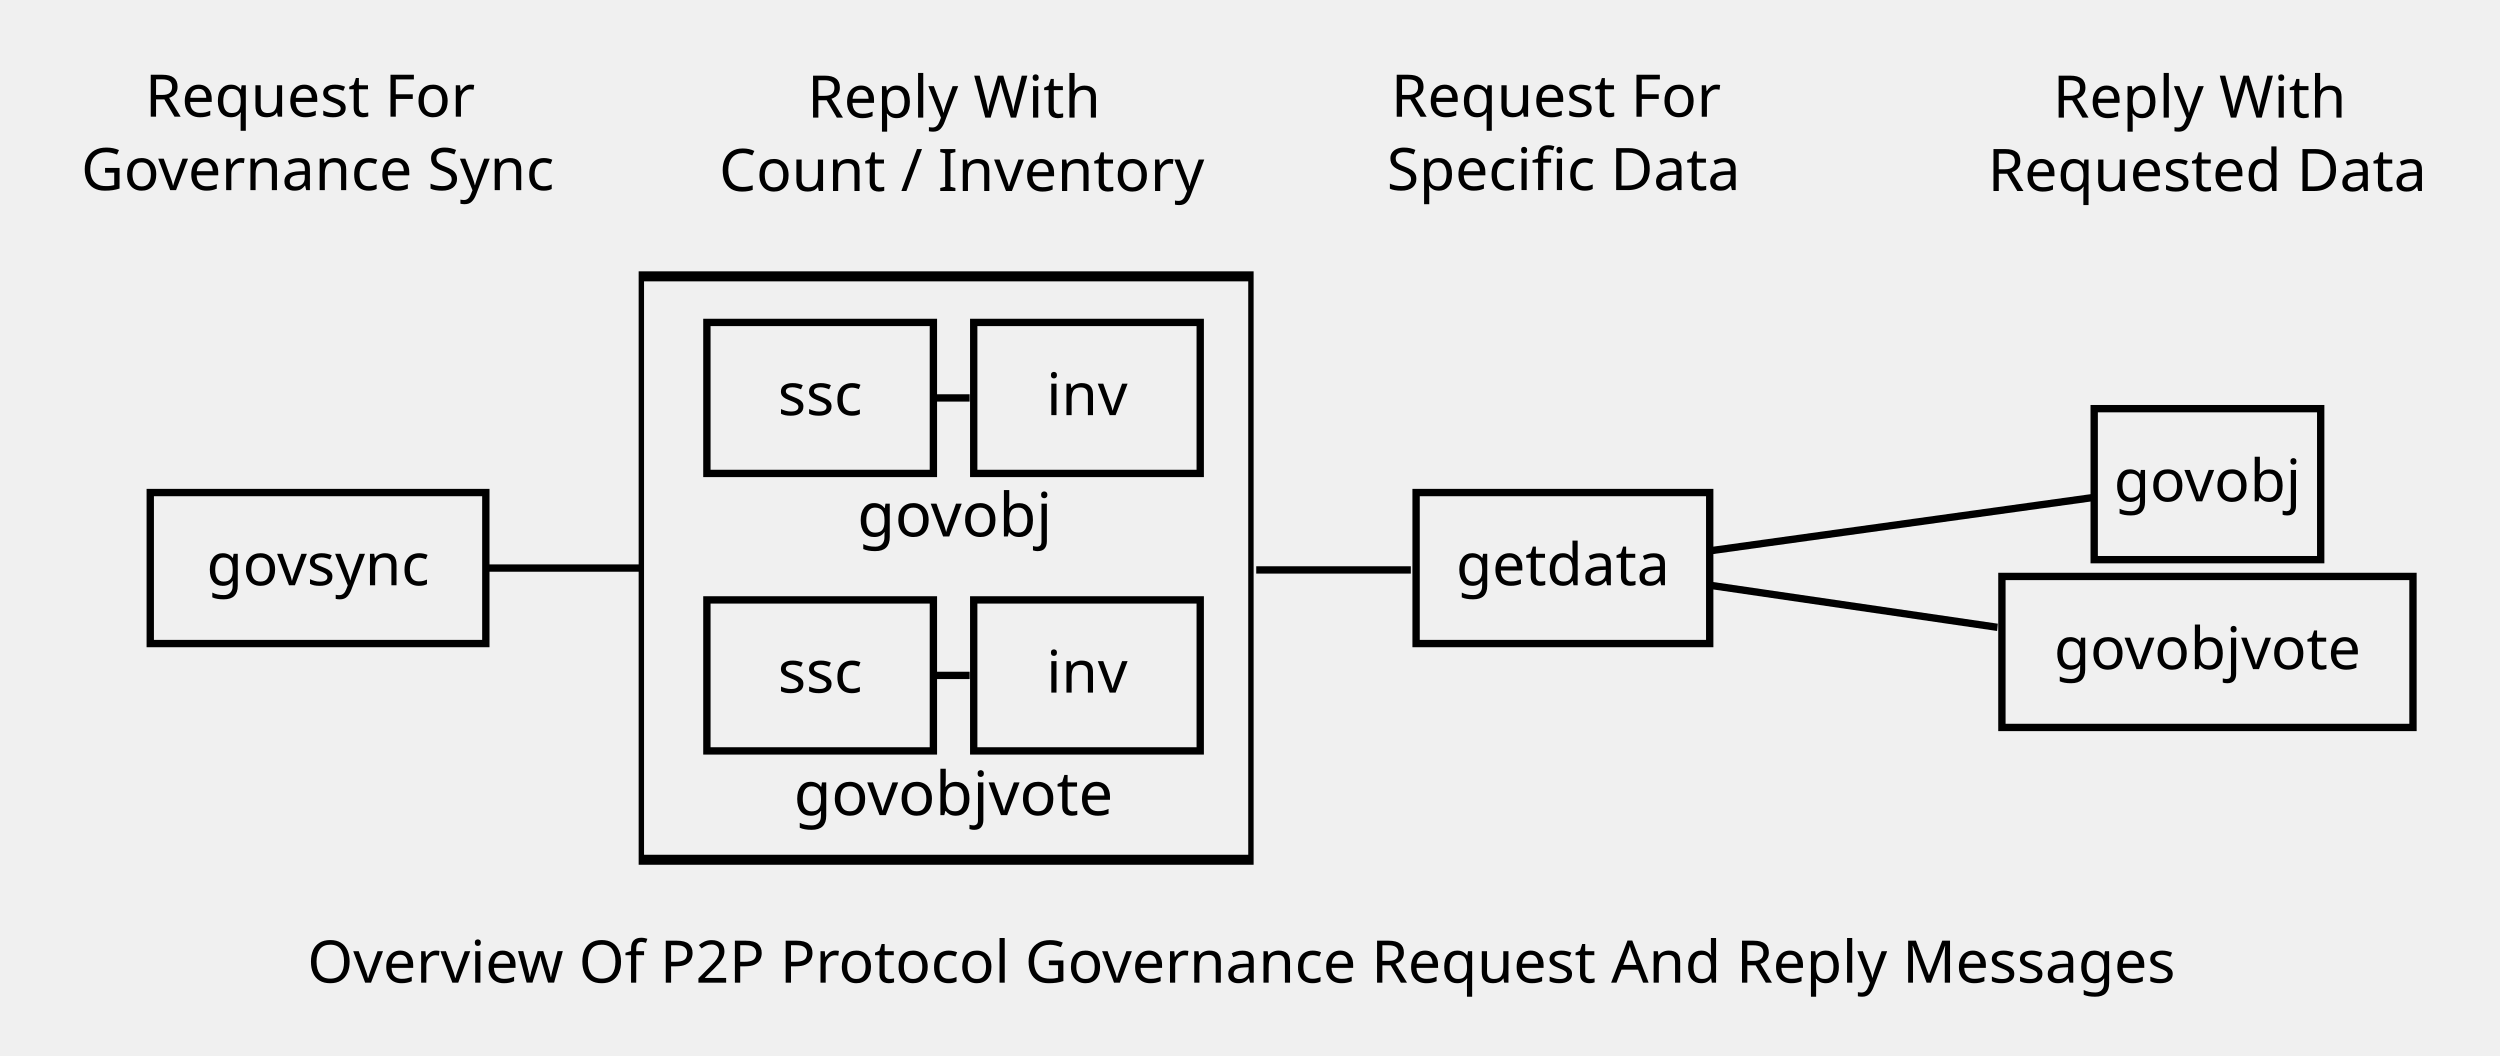
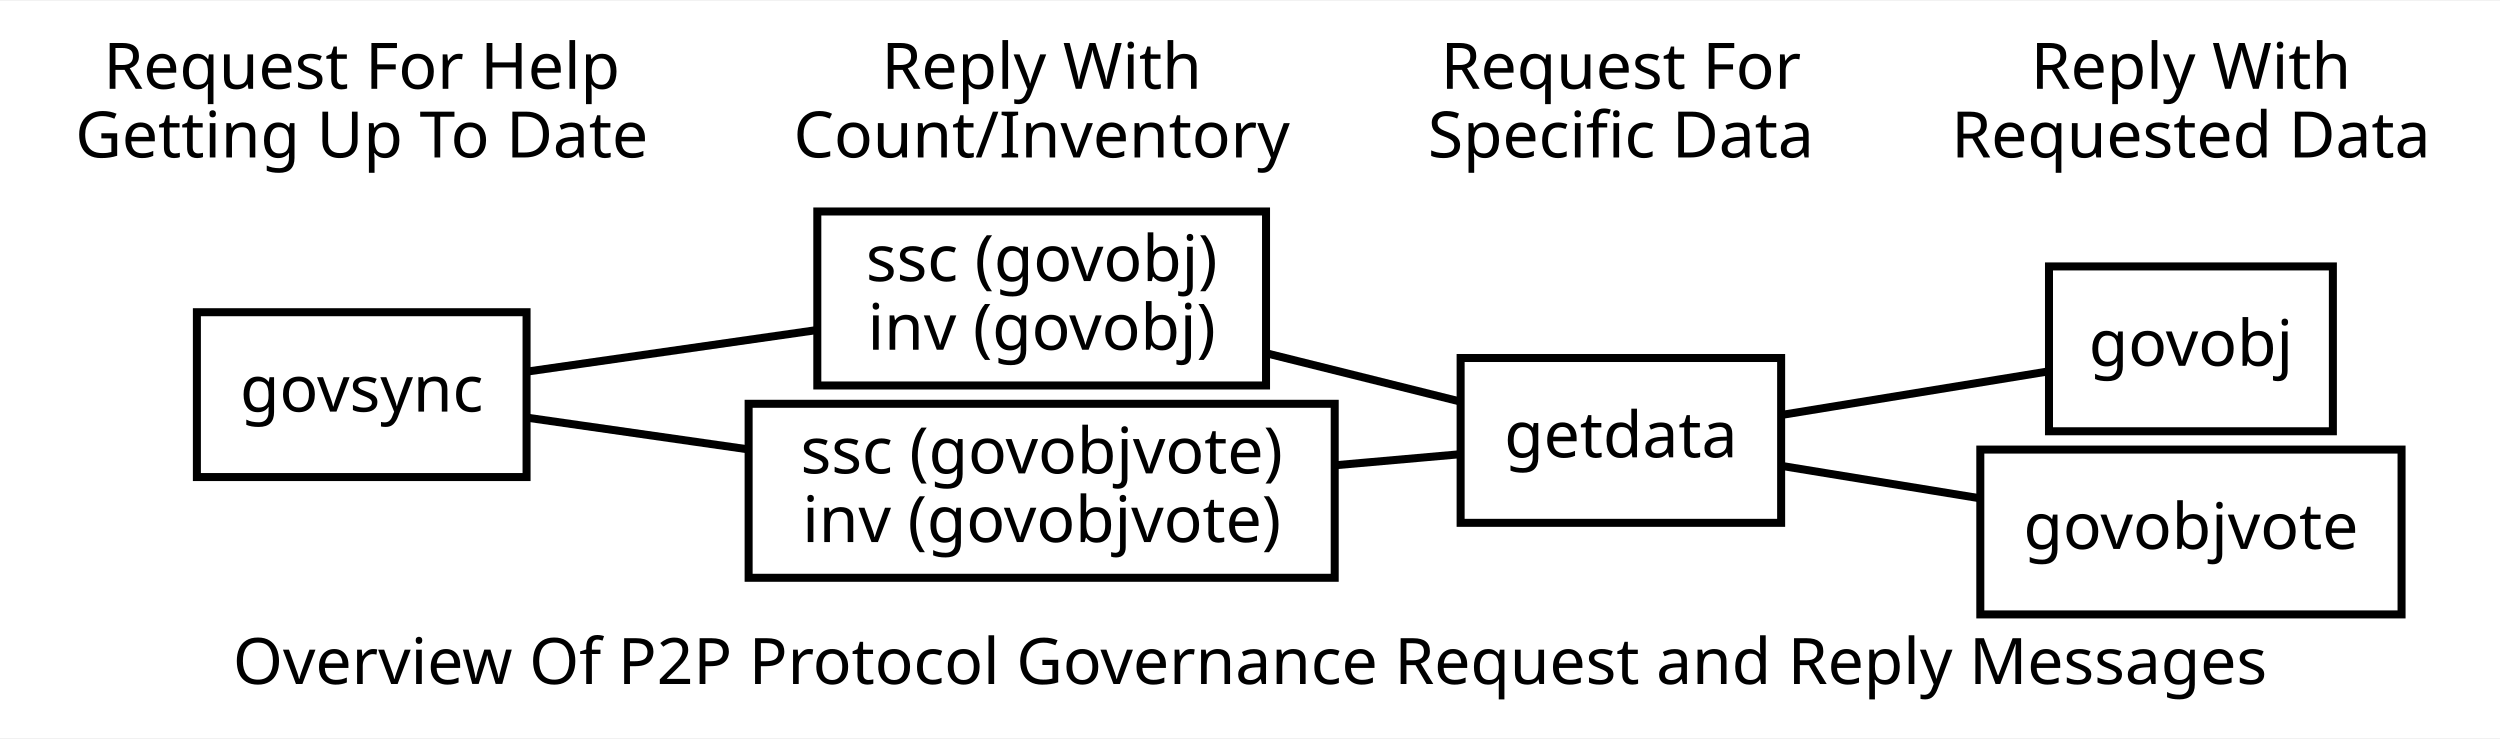
- <svg xmlns="http://www.w3.org/2000/svg" width="450pt" height="190pt" viewBox="0 0 450 189.662" id="svg3743" version="1.1">
-   <defs id="defs3890">
-     <marker orient="auto" refY="0" refX="0" id="Arrow2Mend" style="overflow:visible">
-       <path id="path4438" style="fill:#000000;fill-opacity:1;fill-rule:evenodd;stroke:#000000;stroke-width:0.625;stroke-linejoin:round;stroke-opacity:1" d="M 8.719,4.034 -2.207,0.016 8.719,-4.002 c -1.745,2.372 -1.735,5.617 -6e-7,8.035 z" transform="scale(-0.6,-0.6)" />
-     </marker>
-     <marker orient="auto" refY="0" refX="0" id="Arrow2Lend" style="overflow:visible">
-       <path id="path4432" style="fill:#000000;fill-opacity:1;fill-rule:evenodd;stroke:#000000;stroke-width:0.625;stroke-linejoin:round;stroke-opacity:1" d="M 8.719,4.034 -2.207,0.016 8.719,-4.002 c -1.745,2.372 -1.735,5.617 -6e-7,8.035 z" transform="matrix(-1.1,0,0,-1.1,-1.1,0)" />
-     </marker>
-     <marker orient="auto" refY="0" refX="0" id="Arrow2Mend-0" style="overflow:visible">
-       <path id="path4438-4" style="fill:#000000;fill-opacity:1;fill-rule:evenodd;stroke:#000000;stroke-width:0.625;stroke-linejoin:round;stroke-opacity:1" d="M 8.719,4.034 -2.207,0.016 8.719,-4.002 c -1.745,2.372 -1.735,5.617 -6e-7,8.035 z" transform="scale(-0.6,-0.6)" />
-     </marker>
-   </defs>
-   <g transform="matrix(0.755034,0,0,0.755034,1.464836,-23.35123)" class="graph" id="g3426">
-     <text style="font-style:normal;font-variant:normal;font-weight:normal;font-stretch:normal;font-size:13.999px;line-height:125%;font-family:Sans;-inkscape-font-specification:'Sans, Normal';text-align:center;writing-mode:lr-tb;text-anchor:middle" id="text3430" font-size="14.00" y="264.965" x="294">
-       <tspan id="tspan4566" x="294" y="264.965">Overview Of P2P Protocol Governance Request And Reply Messages</tspan>
-     </text>
-     <g class="node" id="g3432" transform="translate(-2.11911,289.127)">
-       <polygon style="fill:none;stroke:#000000;stroke-width:1.75" id="polygon3436" points="116,-141 116,-141 36,-141 36,-105 116,-105 " />
-       <text style="font-style:normal;font-variant:normal;font-weight:normal;font-stretch:normal;font-size:13.999px;line-height:125%;font-family:Sans;-inkscape-font-specification:'Sans, Normal';text-align:center;writing-mode:lr-tb;text-anchor:middle" id="text3438" font-size="14.00" y="-118.9" x="76">
-         <tspan y="-118.9" x="76" id="tspan3440">govsync</tspan>
-       </text>
+ <svg xmlns="http://www.w3.org/2000/svg" width="450pt" height="133pt" viewBox="0.00 0.00 450.00 132.69">
+   <g id="graph0" class="graph" transform="scale(0.824176 0.824176) rotate(0) translate(4 157)">
+     <polygon fill="white" stroke="none" points="-4,4 -4,-157 542,-157 542,4 -4,4" />
+     <text text-anchor="middle" x="269" y="-7.8" font-family="Sans" font-size="14.00">Overview Of P2P Protocol Governance Request and Reply Messages</text>
+     <g id="node1" class="node">
+       <polygon fill="none" stroke="black" stroke-width="1.75" points="111,-89 39,-89 39,-53 111,-53 111,-89" />
+       <text text-anchor="middle" x="75" y="-67.3" font-family="Sans" font-size="14.00">govsync</text>
    </g>
-     <g id="g6379" transform="translate(0,326.3429)">
-       <polygon transform="translate(14.65604,-57.21597)" style="fill:none;stroke:#000000;stroke-width:1.75" id="polygon3462" points="321,-85 391,-85 391,-121 391,-121 321,-121 " />
-       <text style="font-size:14px;font-family:Sans;text-anchor:middle" id="text3464" font-size="14.00" y="-156.116" x="370.656">getdata</text>
+     <g id="node2" class="node">
+       <polygon fill="none" stroke="black" stroke-width="1.75" points="272.5,-111 174.5,-111 174.5,-73 272.5,-73 272.5,-111" />
+       <text text-anchor="middle" x="223.5" y="-95.8" font-family="Sans" font-size="14.00">ssc (govobj)</text>
+       <text text-anchor="middle" x="223.5" y="-80.8" font-family="Sans" font-size="14.00">inv (govobj)</text>
    </g>
-     <g class="edge" id="g3512" transform="matrix(0.8568723,0,0,1.00138,71.10613,269.271)">
-       <path style="fill:none;stroke:#000000;stroke-width:1.75" id="path3516" d="m 391.218,-107.193 c 31.463,-3.745 76.899,-9.154 105.626,-12.574" />
+     <g id="edge1" class="edge">
+       <path fill="none" stroke="black" stroke-width="1.75" d="M111.09,-76.03C130.052,-78.748 153.747,-82.145 174.404,-85.106" />
    </g>
-     <g class="node" id="g3502" transform="translate(0.3144403,269.127)">
-       <polygon style="fill:none;stroke:#000000;stroke-width:1.75" id="polygon3506" points="551,-105 551,-141 551,-141 497,-141 497,-105 " />
-       <text style="font-style:normal;font-variant:normal;font-weight:normal;font-stretch:normal;font-size:13.999px;line-height:125%;font-family:Sans;-inkscape-font-specification:'Sans, Normal';text-align:center;writing-mode:lr-tb;text-anchor:middle" id="text3508" font-size="14.00" y="-118.9" x="524">
-         <tspan id="tspan4401" x="524" y="-118.9">govobj</tspan>
-       </text>
+     <g id="node3" class="node">
+       <polygon fill="none" stroke="black" stroke-width="1.75" points="287.5,-69 159.5,-69 159.5,-31 287.5,-31 287.5,-69" />
+       <text text-anchor="middle" x="223.5" y="-53.8" font-family="Sans" font-size="14.00">ssc (govobjvote)</text>
+       <text text-anchor="middle" x="223.5" y="-38.8" font-family="Sans" font-size="14.00">inv (govobjvote)</text>
    </g>
-     <g class="node" id="g3518" transform="translate(0.3144403,269.127)">
-       <polygon style="fill:none;stroke:#000000;stroke-width:1.75" id="polygon3522" points="573,-65 573,-101 573,-101 475,-101 475,-65 " />
-       <text style="font-style:normal;font-variant:normal;font-weight:normal;font-stretch:normal;font-size:13.999px;line-height:125%;font-family:Sans;-inkscape-font-specification:'Sans, Normal';text-align:center;writing-mode:lr-tb;text-anchor:middle" id="text3524" font-size="14.00" y="-78.9" x="524">
-         <tspan id="tspan4399" x="524" y="-78.9">govobjvote</tspan>
-       </text>
+     <g id="edge2" class="edge">
+       <path fill="none" stroke="black" stroke-width="1.75" d="M111.09,-65.97C125.566,-63.895 142.799,-61.425 159.334,-59.055" />
    </g>
-     <g class="edge" id="g3526" transform="matrix(0.8155848,0,0,1.002572,87.26104,269.3828)">
-       <path style="fill:none;stroke:#000000;stroke-width:1.75" id="path3530" d="m 391.218,-98.807 c 24.151,2.875 56.534,6.73 83.274,9.913" />
+     <g id="node4" class="node">
+       <polygon fill="none" stroke="black" stroke-width="1.75" points="385,-79 315,-79 315,-43 385,-43 385,-79" />
+       <text text-anchor="middle" x="350" y="-57.3" font-family="Sans" font-size="14.00">getdata</text>
    </g>
-     <g class="node" id="g3554">
-       </g>
-     <text x="73.792" y="58.525" font-size="14.00" id="text3572" style="font-style:normal;font-variant:normal;font-weight:normal;font-stretch:normal;font-size:13.999px;line-height:125%;font-family:Sans;-inkscape-font-specification:'Sans, Normal';text-align:center;writing-mode:lr-tb;text-anchor:middle">
-       <tspan id="tspan4592" x="73.792" y="58.525">Request For</tspan>
-       <tspan id="tspan4594" x="73.792" y="76.024">Governance Sync</tspan>
-     </text>
-     <text x="227.322" y="58.74" font-size="14.00" id="text3580" style="font-style:normal;font-variant:normal;font-weight:normal;font-stretch:normal;font-size:13.999px;line-height:125%;font-family:Sans;-inkscape-font-specification:'Sans, Normal';text-align:center;writing-mode:lr-tb;text-anchor:middle">
-       <tspan id="tspan4529" x="227.322" y="58.74">Reply With</tspan>
-       <tspan id="tspan4531" x="227.322" y="76.24">Count / Inventory</tspan>
-     </text>
-     <g class="node" id="g3584" transform="translate(14.83377,300.425)">
-       <text style="font-style:normal;font-variant:normal;font-weight:normal;font-stretch:normal;font-size:13.999px;line-height:125%;font-family:Sans;-inkscape-font-specification:'Sans, Normal';text-align:center;writing-mode:lr-tb;text-anchor:middle" id="text3588" font-size="14.00" y="-241.9" x="356">
-         <tspan id="tspan4525" x="356" y="-241.9">Request For</tspan>
-         <tspan id="tspan4527" x="356" y="-224.401">Specific Data</tspan>
-       </text>
+     <g id="edge3" class="edge">
+       <path fill="none" stroke="black" stroke-width="1.75" d="M272.635,-80.015C286.731,-76.505 301.846,-72.741 314.878,-69.496" />
    </g>
-     <g class="node" id="g3590" transform="translate(0,319.2468)">
-       <text style="font-style:normal;font-variant:normal;font-weight:normal;font-stretch:normal;font-size:13.999px;line-height:125%;font-family:Sans;-inkscape-font-specification:'Sans, Normal';text-align:center;writing-mode:lr-tb;text-anchor:middle" id="text3594" font-size="14.00" y="-260.506" x="524.267">
-         <tspan id="tspan4596" x="524.267" y="-260.506">Reply With</tspan>
-         <tspan id="tspan4598" x="524.267" y="-243.007">Requested Data</tspan>
-       </text>
+     <g id="edge4" class="edge">
+       <path fill="none" stroke="black" stroke-width="1.75" d="M287.844,-55.597C297.095,-56.414 306.314,-57.228 314.682,-57.968" />
    </g>
-     <g transform="matrix(0.4204087,0,0,1,16.18832,269.127)" id="edge6" class="edge">
-       <path style="fill:none;stroke:#000000;stroke-width:1.75" d="m 233.164,-103 c 24.568,0 60.889,0 87.667,0" id="path5681" />
+     <g id="node5" class="node">
+       <polygon fill="none" stroke="black" stroke-width="1.75" points="505.5,-99 443.5,-99 443.5,-63 505.5,-63 505.5,-99" />
+       <text text-anchor="middle" x="474.5" y="-77.3" font-family="Sans" font-size="14.00">govobj</text>
    </g>
-     <g transform="matrix(0.4204087,0,0,1,199.52,269.5746)" id="edge6-3" class="edge">
-       <path style="fill:none;stroke:#000000;stroke-width:1.75" d="m 233.164,-103 c 24.568,0 60.889,0 87.667,0" id="path5681-6" />
+     <g id="edge5" class="edge">
+       <path fill="none" stroke="black" stroke-width="1.75" d="M385.123,-66.571C403.388,-69.553 425.686,-73.194 443.315,-76.072" />
    </g>
-     <g id="g6421" transform="translate(0,296.3581)">
-       <polygon transform="matrix(2.076037,0,0,3.863533,-515.4497,267.7129)" style="fill:none;stroke:#000000;stroke-width:0.618;stroke-miterlimit:4;stroke-dasharray:none;stroke-dashoffset:0" id="polygon3462-3" points="391,-121 321,-121 321,-85 391,-85 391,-121 " />
-       <g transform="translate(16.95288,-42.3822)" id="g4451">
-         <g class="node" id="g3442" transform="translate(-29.37152,-25.40552)">
-           <polygon style="fill:none;stroke:#000000;stroke-width:1.75" id="polygon3446" points="179,-121 179,-85 233,-85 233,-121 233,-121 " />
-           <text style="font-style:normal;font-variant:normal;font-weight:normal;font-stretch:normal;font-size:13.999px;line-height:125%;font-family:Sans;-inkscape-font-specification:'Sans, Normal';text-align:center;writing-mode:lr-tb;text-anchor:middle" id="text3448" font-size="14.00" y="-98.9" x="206">
-             <tspan y="-98.9" x="206" id="tspan4604">ssc</tspan>
-           </text>
-         </g>
-         <g transform="translate(34.24084,-25.40552)" class="node" id="g3442-3">
-           <polygon style="fill:none;stroke:#000000;stroke-width:1.75" id="polygon3446-7" points="179,-85 233,-85 233,-121 233,-121 179,-121 " />
-           <text style="font-style:normal;font-variant:normal;font-weight:normal;font-stretch:normal;font-size:13.999px;line-height:125%;font-family:Sans;-inkscape-font-specification:'Sans, Normal';text-align:center;writing-mode:lr-tb;text-anchor:middle" id="text3448-5" font-size="14.00" y="-98.9" x="206">
-             <tspan id="tspan4345" x="206" y="-98.9">inv</tspan>
-           </text>
-         </g>
-         <g id="edge16" class="edge" transform="matrix(0.02432095,0,0,1,200.3916,74.59449)">
-           <path d="m 123.097,-203 c 90.086,0 284.977,0 365.247,0" id="path3860" style="fill:none;stroke:#000000;stroke-width:1.75" />
-         </g>
-       </g>
-       <g id="g4451-9" transform="translate(16.95288,23.76914)">
-         <g class="node" id="g3442-2" transform="translate(-29.37152,-25.40552)">
-           <polygon style="fill:none;stroke:#000000;stroke-width:1.75" id="polygon3446-4" points="233,-121 233,-121 179,-121 179,-85 233,-85 " />
-           <text style="font-style:normal;font-variant:normal;font-weight:normal;font-stretch:normal;font-size:13.999px;line-height:125%;font-family:Sans;-inkscape-font-specification:'Sans, Normal';text-align:center;writing-mode:lr-tb;text-anchor:middle" id="text3448-4" font-size="14.00" y="-98.9" x="206">
-             <tspan y="-98.9" x="206" id="tspan3450-9">ssc</tspan>
-           </text>
-         </g>
-         <g transform="translate(34.24084,-25.40552)" class="node" id="g3442-3-9">
-           <polygon style="fill:none;stroke:#000000;stroke-width:1.75" id="polygon3446-7-6" points="233,-121 179,-121 179,-85 233,-85 233,-121 " />
-           <text style="font-style:normal;font-variant:normal;font-weight:normal;font-stretch:normal;font-size:13.999px;line-height:125%;font-family:Sans;-inkscape-font-specification:'Sans, Normal';text-align:center;writing-mode:lr-tb;text-anchor:middle" id="text3448-5-0" font-size="14.00" y="-98.9" x="206">
-             <tspan id="tspan4345-5" x="206" y="-98.9">inv</tspan>
-           </text>
-         </g>
-         <g id="edge16-0" class="edge" transform="matrix(0.02432095,0,0,1,200.3916,74.59449)">
-           <path d="m 123.097,-203 c 90.086,0 284.977,0 365.247,0" id="path3860-9" style="fill:none;stroke:#000000;stroke-width:1.75" />
-         </g>
-       </g>
-       <text style="font-style:normal;font-variant:normal;font-weight:normal;font-stretch:normal;font-size:14.569px;line-height:125%;font-family:Sans;-inkscape-font-specification:'Sans, Normal';text-align:center;writing-mode:lr-tb;text-anchor:middle" id="text3448-8" font-size="14.00" y="-71.32" x="225.373">
-         <tspan id="tspan4626" x="225.373" y="-71.32">govobjvote</tspan>
-       </text>
-       <text style="font-style:normal;font-variant:normal;font-weight:normal;font-stretch:normal;font-size:14.569px;line-height:125%;font-family:Sans;-inkscape-font-specification:'Sans, Normal';text-align:center;writing-mode:lr-tb;text-anchor:middle" id="text3448-8-9" font-size="14.00" y="-137.766" x="225.665">
-         <tspan y="-137.766" x="225.665" id="tspan6419">govobj</tspan>
-       </text>
+     <g id="node6" class="node">
+       <polygon fill="none" stroke="black" stroke-width="1.75" points="520.5,-59 428.5,-59 428.5,-23 520.5,-23 520.5,-59" />
+       <text text-anchor="middle" x="474.5" y="-37.3" font-family="Sans" font-size="14.00">govobjvote</text>
+     </g>
+     <g id="edge6" class="edge">
+       <path fill="none" stroke="black" stroke-width="1.75" d="M385.123,-55.429C398.432,-53.256 413.883,-50.733 428.109,-48.411" />
+     </g>
+     <g id="node7" class="node">
+       <text text-anchor="middle" x="75" y="-137.8" font-family="Sans" font-size="14.00">Request For Help</text>
+       <text text-anchor="middle" x="75" y="-122.8" font-family="Sans" font-size="14.00">Getting Up To Date</text>
+     </g>
+     <g id="node8" class="node">
+       <text text-anchor="middle" x="223.5" y="-137.8" font-family="Sans" font-size="14.00">Reply With</text>
+       <text text-anchor="middle" x="223.5" y="-122.8" font-family="Sans" font-size="14.00">Count/Inventory</text>
+     </g>
+     <g id="node9" class="node">
+       <text text-anchor="middle" x="350" y="-137.8" font-family="Sans" font-size="14.00">Request For</text>
+       <text text-anchor="middle" x="350" y="-122.8" font-family="Sans" font-size="14.00">Specific Data</text>
+     </g>
+     <g id="node10" class="node">
+       <text text-anchor="middle" x="474.5" y="-137.8" font-family="Sans" font-size="14.00">Reply With</text>
+       <text text-anchor="middle" x="474.5" y="-122.8" font-family="Sans" font-size="14.00">Requested Data</text>
    </g>
  </g>
</svg>
